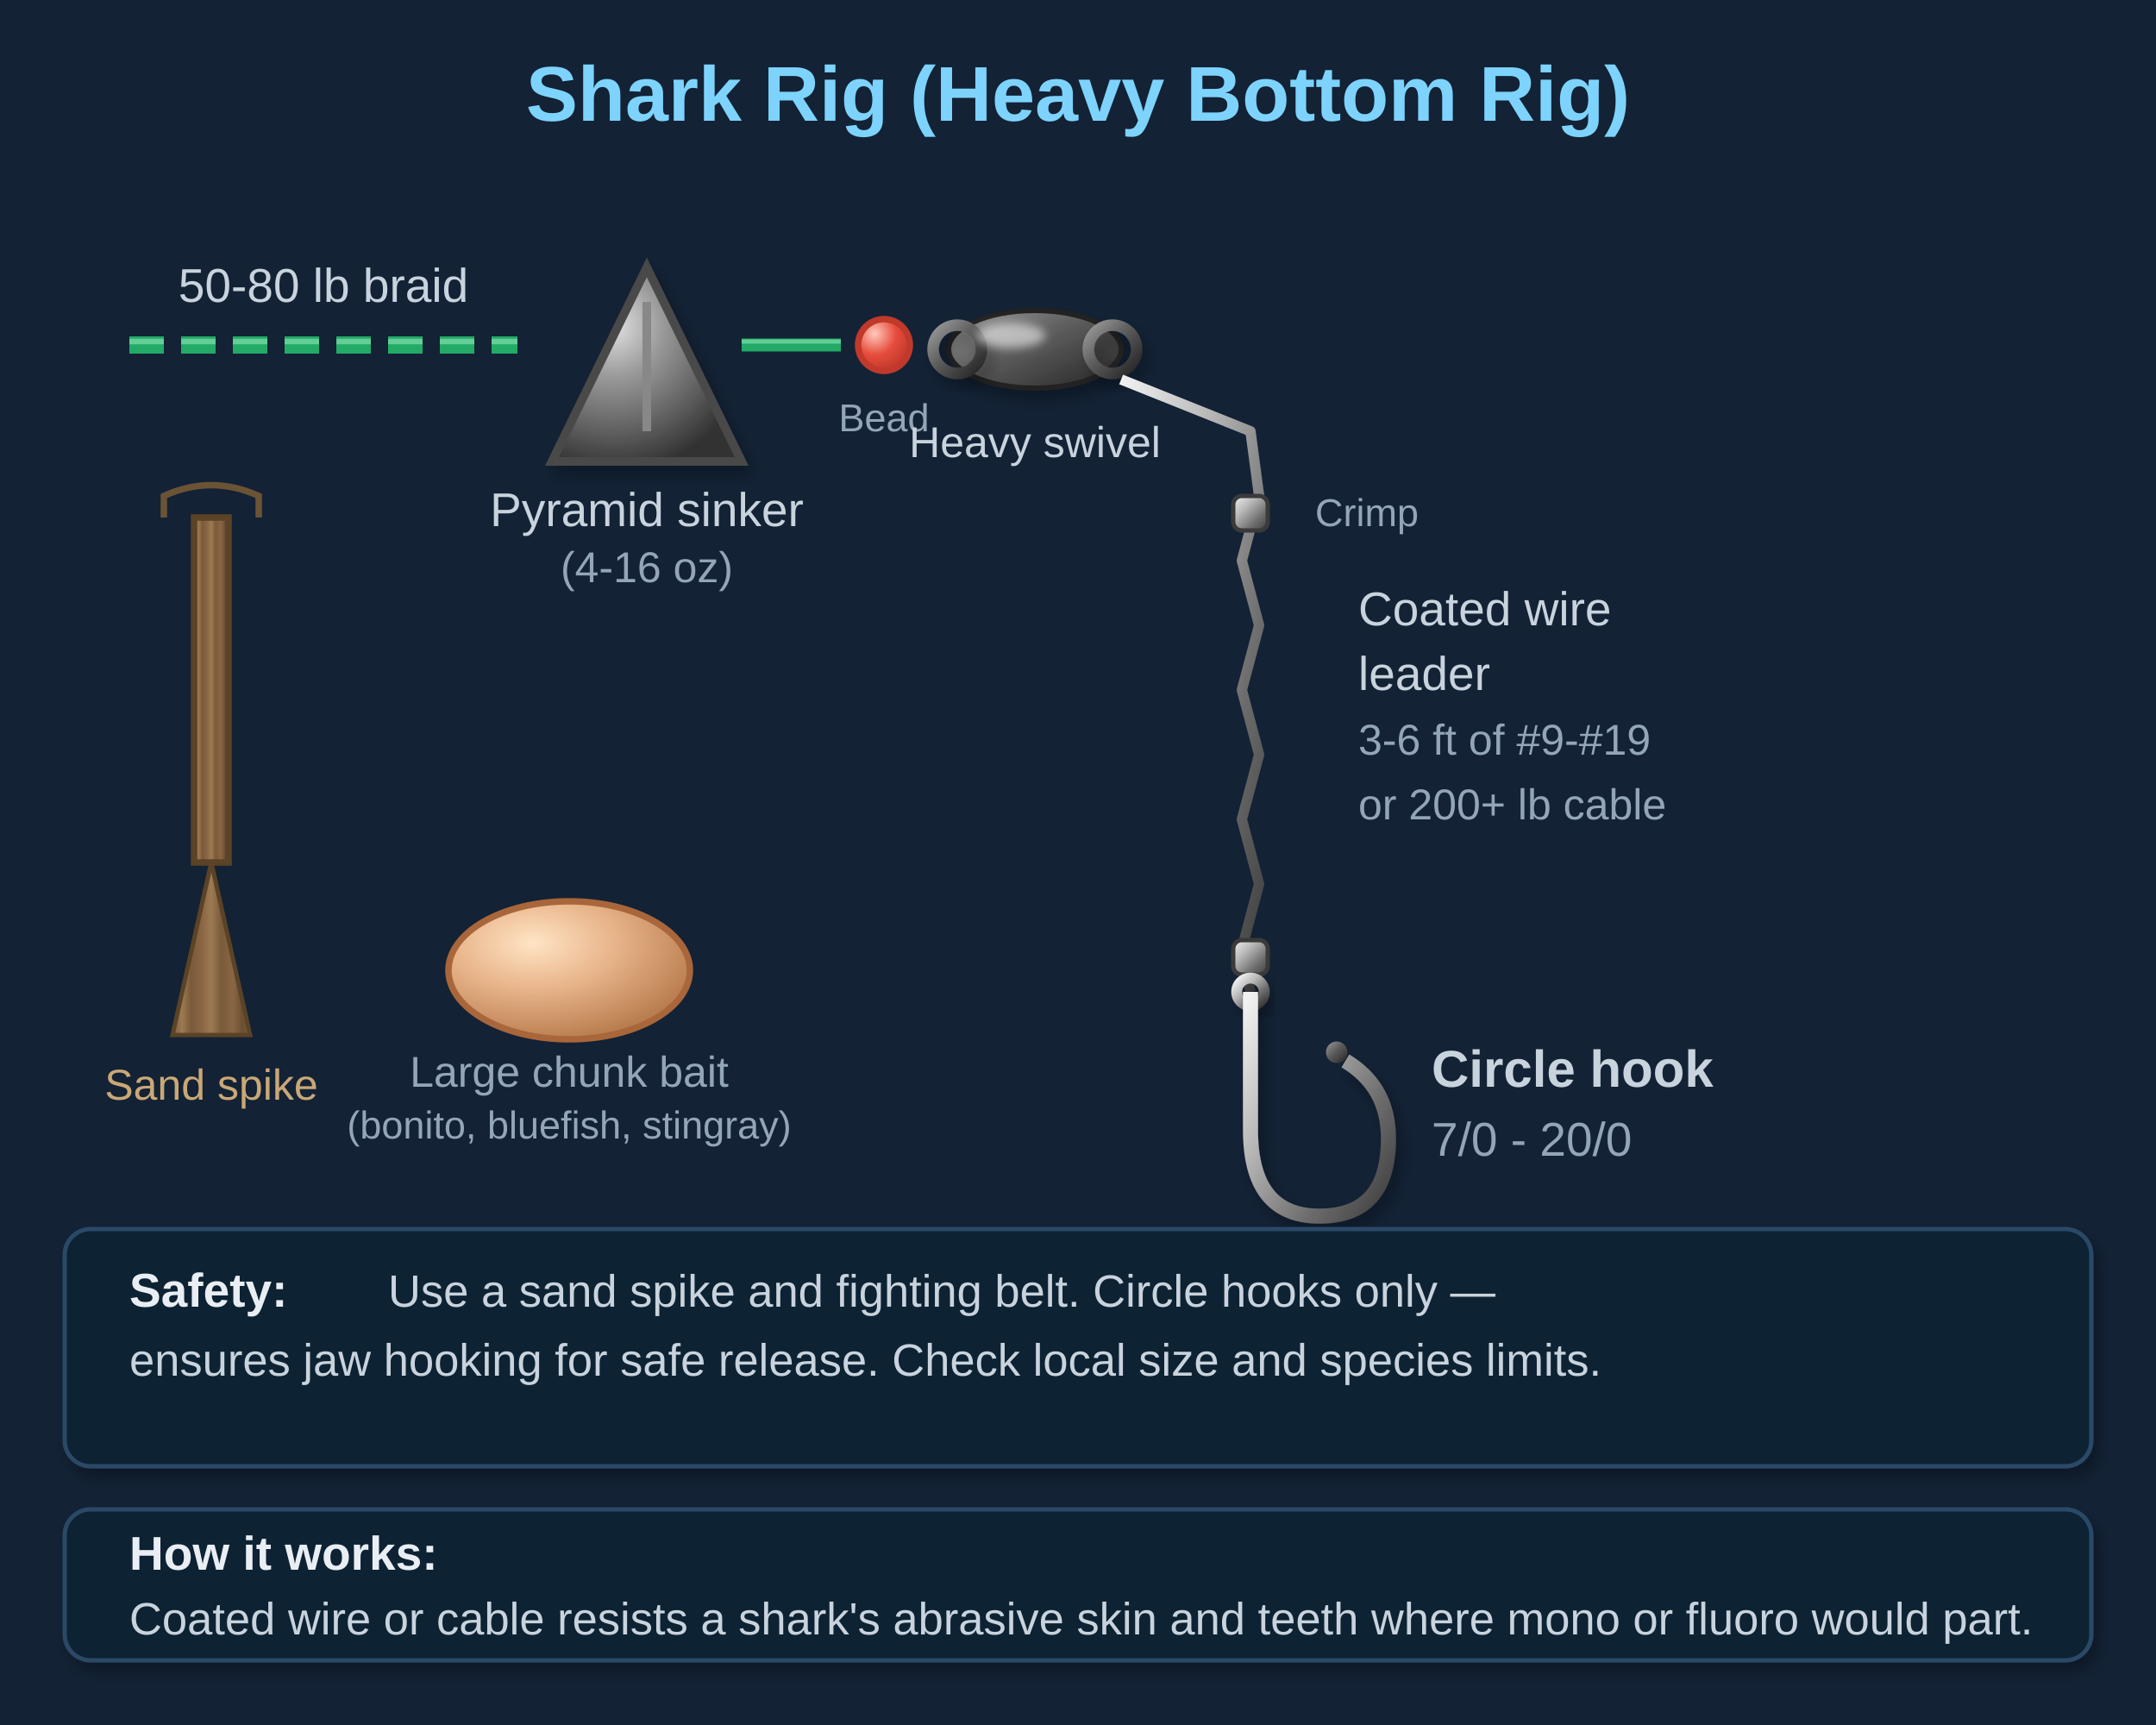
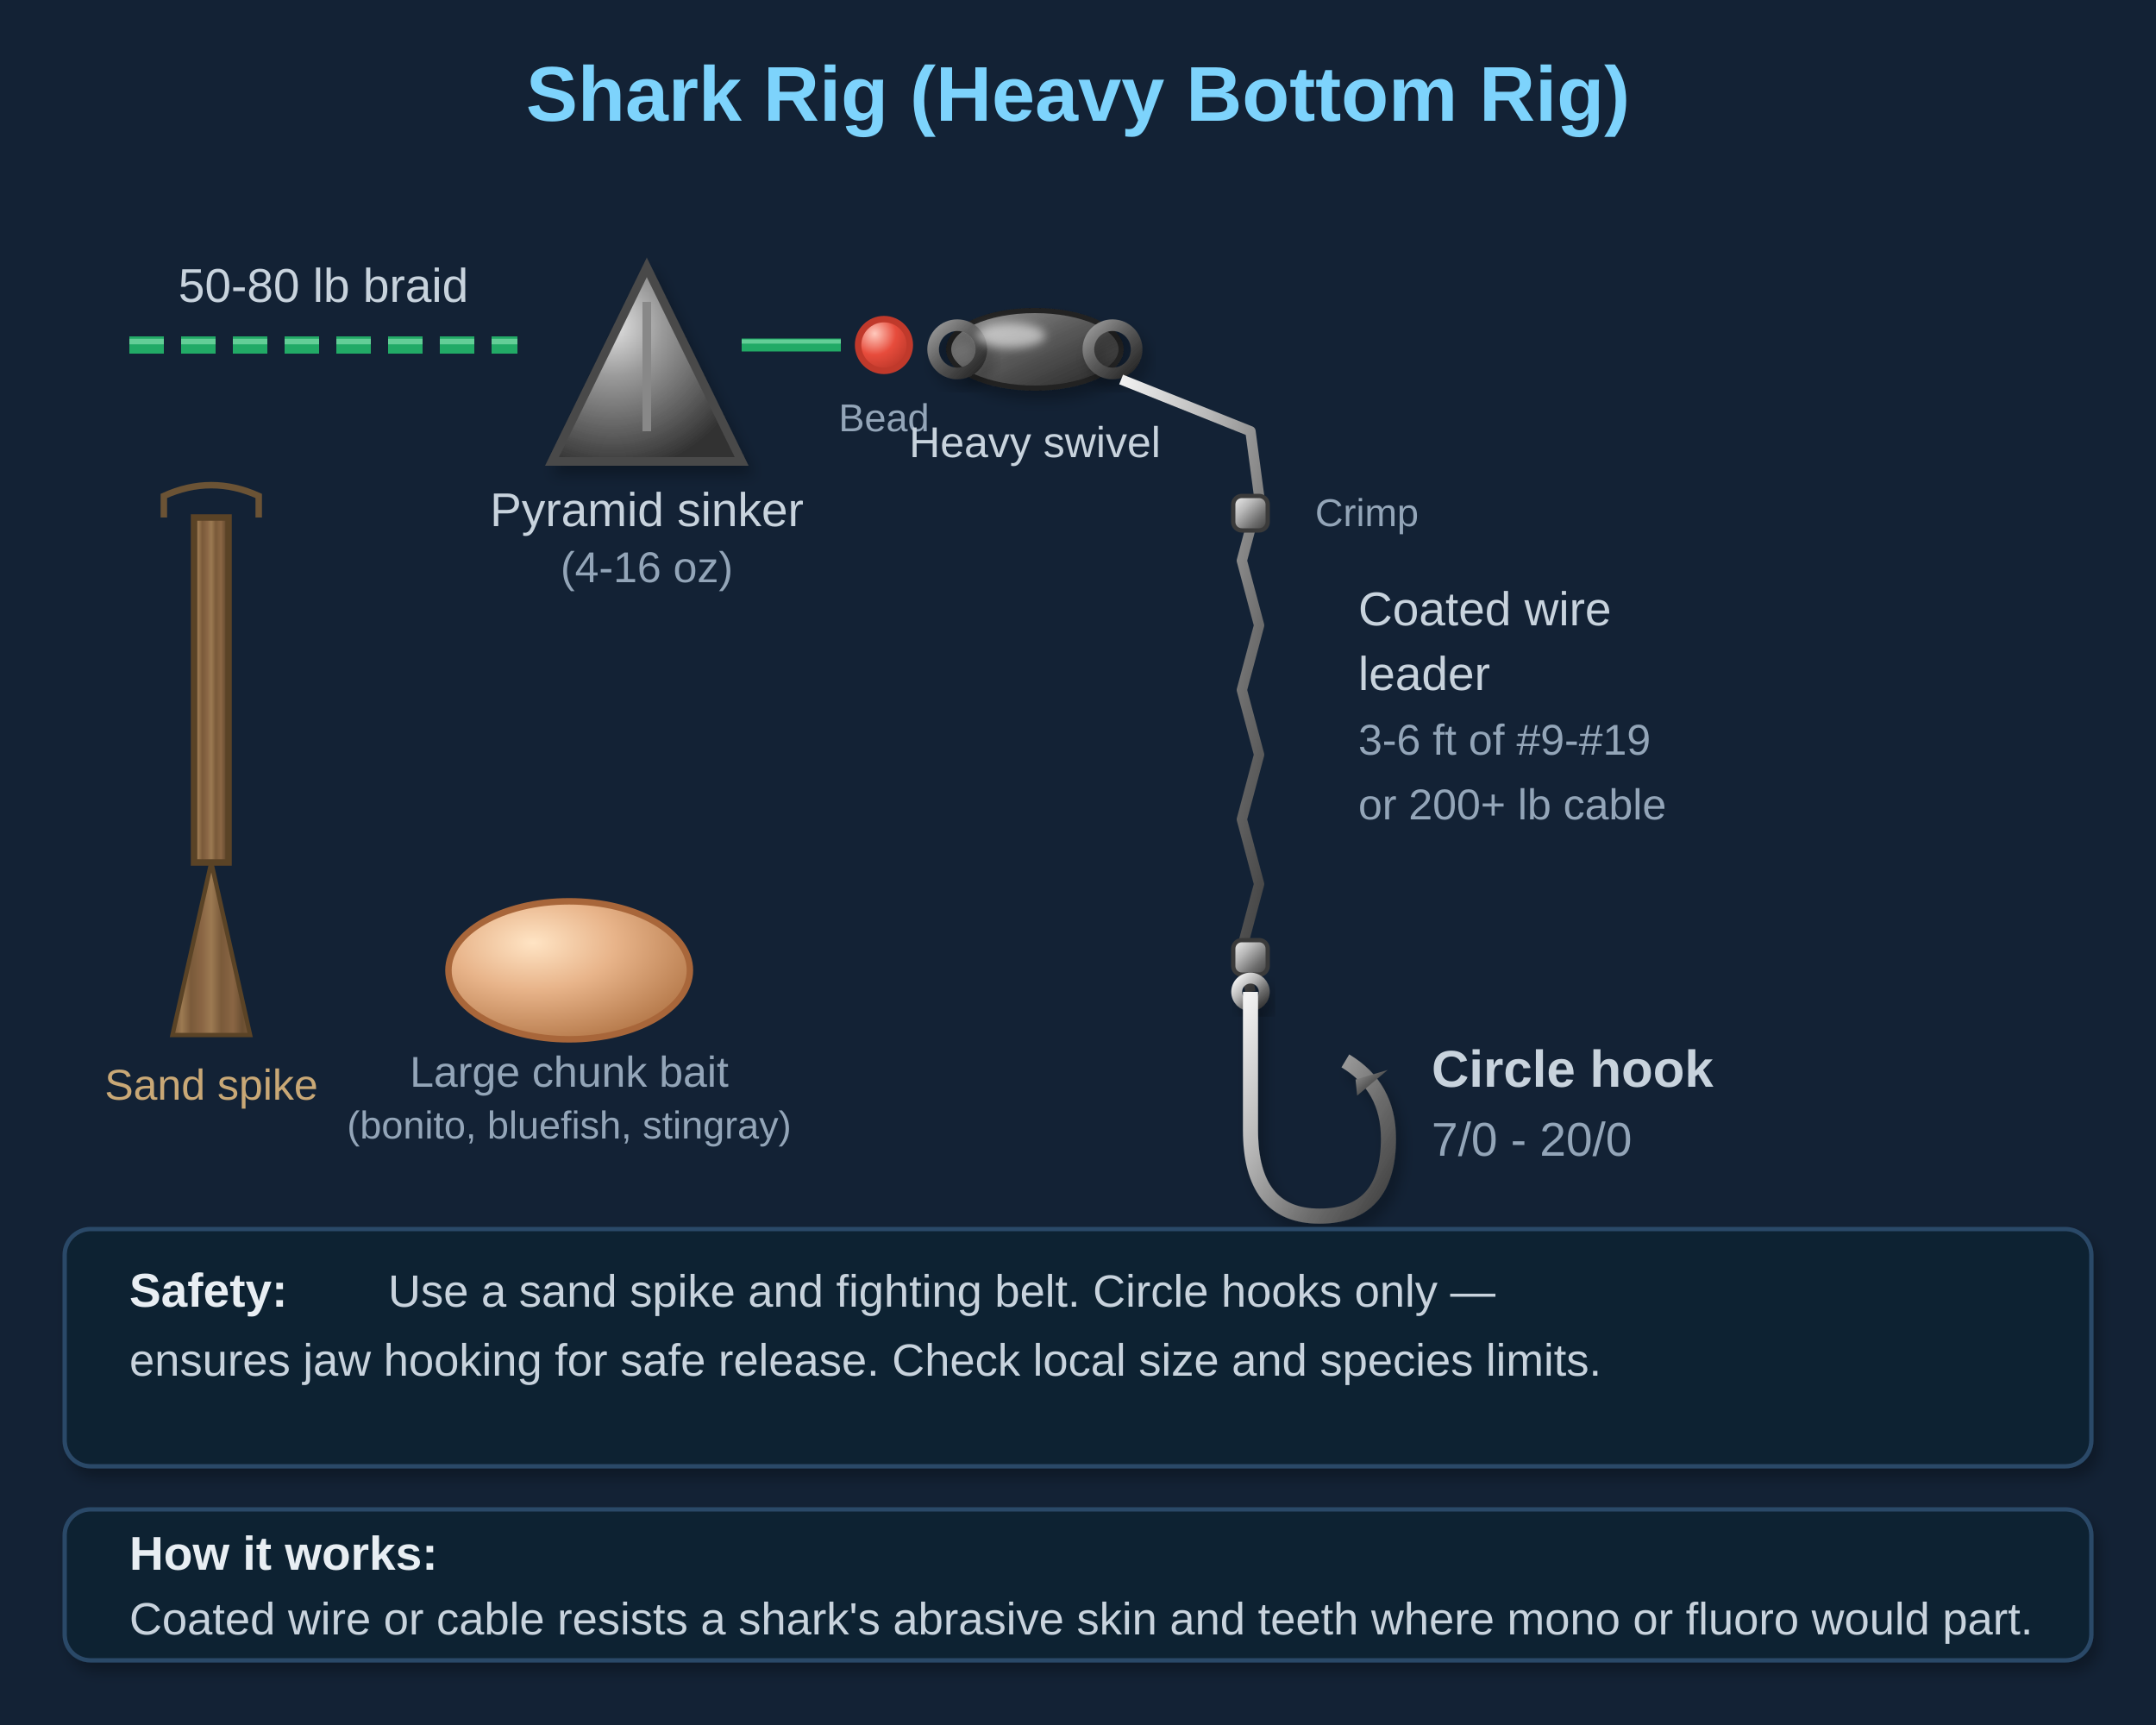
<svg xmlns="http://www.w3.org/2000/svg" viewBox="0 0 500 400" font-family="Arial, sans-serif">
  <rect x="0" y="0" width="500" height="400" fill="#132235" />
  <defs>
    <radialGradient id="beadGrad_e74c3c" cx="32%" cy="28%" r="75%">
      <stop offset="0%" stop-color="#ffc9bd" />
      <stop offset="55%" stop-color="#e74c3c" />
      <stop offset="100%" stop-color="#c0392b" />
    </radialGradient>
    <linearGradient id="woodGrain" x1="0%" y1="0%" x2="100%" y2="0%">
      <stop offset="0%" stop-color="#7a5a3a" />
      <stop offset="12%" stop-color="#9c7a52" />
      <stop offset="24%" stop-color="#7a5a3a" />
      <stop offset="38%" stop-color="#8a6644" />
      <stop offset="50%" stop-color="#9c7a52" />
      <stop offset="63%" stop-color="#7a5a3a" />
      <stop offset="78%" stop-color="#8a6644" />
      <stop offset="90%" stop-color="#6b4f32" />
      <stop offset="100%" stop-color="#7a5a3a" />
    </linearGradient>
  </defs>
  <defs>
    <radialGradient id="baitGrad" cx="35%" cy="30%" r="75%">
      <stop offset="0%" stop-color="#ffe4c4" />
      <stop offset="45%" stop-color="#e8b48a" />
      <stop offset="100%" stop-color="#b5794a" />
    </radialGradient>
    <filter id="glossBlur" x="-60%" y="-60%" width="220%" height="220%">
      <feGaussianBlur stdDeviation="1.1" />
    </filter>
  </defs>
  <defs>
    <linearGradient id="steelGrad" x1="0%" y1="0%" x2="100%" y2="100%">
      <stop offset="0%" stop-color="#f2f2f2" />
      <stop offset="35%" stop-color="#b8b8b8" />
      <stop offset="70%" stop-color="#6e6e6e" />
      <stop offset="100%" stop-color="#3d3d3d" />
    </linearGradient>
    <linearGradient id="steelGradDark" x1="0%" y1="0%" x2="100%" y2="100%">
      <stop offset="0%" stop-color="#9a9a9a" />
      <stop offset="45%" stop-color="#5c5c5c" />
      <stop offset="100%" stop-color="#242424" />
    </linearGradient>
    <radialGradient id="leadGrad" cx="32%" cy="30%" r="75%">
      <stop offset="0%" stop-color="#e2e2e2" />
      <stop offset="35%" stop-color="#9a9a9a" />
      <stop offset="75%" stop-color="#5c5c5c" />
      <stop offset="100%" stop-color="#333333" />
    </radialGradient>
    <filter id="softShadow" x="-40%" y="-40%" width="180%" height="180%">
      <feDropShadow dx="1.4" dy="2.2" stdDeviation="1.6" flood-color="#000000" flood-opacity="0.28" />
    </filter>
  </defs>
  <text x="250" y="28" text-anchor="middle" font-size="18" font-weight="bold" fill="#7DD3FC">Shark Rig (Heavy Bottom Rig)</text>
  <line x1="30" y1="80" x2="120" y2="80" stroke="#2a6" stroke-width="4" stroke-dasharray="8,4" />
  <line x1="30" y1="79.2" x2="120" y2="79.2" stroke="#8fe6b8" stroke-width="1.28" stroke-dasharray="8,4" opacity="0.6" />
  <text x="75" y="70" text-anchor="middle" font-size="11" fill="#c8d3dd">50-80 lb braid</text>
  <g transform="translate(128, 62)">
    <polygon points="22,0 0,45 44,45" fill="url(#leadGrad)" stroke="#4a4a4a" stroke-width="2" filter="url(#softShadow)" />
    <line x1="22" y1="8" x2="22" y2="38" stroke="#888" stroke-width="2" />
    <text x="22" y="60" text-anchor="middle" font-size="11" fill="#c8d3dd">Pyramid sinker</text>
    <text x="22" y="73" text-anchor="middle" font-size="10" fill="#93a5b8">(4-16 oz)</text>
  </g>
  <line x1="172" y1="80" x2="195" y2="80" stroke="#2a6" stroke-width="3" />
  <line x1="172" y1="79.2" x2="195" y2="79.2" stroke="#8fe6b8" stroke-width="0.96" opacity="0.6" />
  <circle cx="205" cy="80" r="6" fill="url(#beadGrad_e74c3c)" stroke="#c0392b" stroke-width="1.5" />
  <text x="205" y="100" text-anchor="middle" font-size="9" fill="#93a5b8">Bead</text>
  <g transform="translate(220, 70)">
    <ellipse cx="20.0" cy="11.0" rx="20.0" ry="9.0" fill="url(#steelGradDark)" stroke="#222222" stroke-width="1.2" filter="url(#softShadow)" />
    <circle cx="2.0" cy="11.0" r="5.6" fill="none" stroke="url(#steelGradDark)" stroke-width="2.69" filter="url(#softShadow)" />
    <circle cx="38.0" cy="11.0" r="5.6" fill="none" stroke="url(#steelGradDark)" stroke-width="2.69" filter="url(#softShadow)" />
    <ellipse cx="14.4" cy="7.8" rx="8.0" ry="2.9" fill="#ffffff" opacity="0.55" filter="url(#glossBlur)" />
    <text x="20" y="36" text-anchor="middle" font-size="10" fill="#c8d3dd">Heavy swivel</text>
  </g>
  <path d="M260 88 L290 100 L292 115 L288 130 L292 145 L288 160 L292 175 L288 190 L292 205 L288 220 L290 230" fill="none" stroke="url(#steelGrad)" stroke-width="2.4" stroke-linejoin="round" />
  <text x="315" y="145" font-size="11" fill="#c8d3dd">Coated wire</text>
  <text x="315" y="160" font-size="11" fill="#c8d3dd">leader</text>
  <text x="315" y="175" font-size="10" fill="#93a5b8">3-6 ft of #9-#19</text>
  <text x="315" y="190" font-size="10" fill="#93a5b8">or 200+ lb cable</text>
  <rect x="286" y="115" width="8" height="8" rx="2" fill="url(#steelGrad)" stroke="#3a3a3a" stroke-width="1" />
  <text x="305" y="122" font-size="9" fill="#93a5b8">Crimp</text>
  <rect x="286" y="218" width="8" height="8" rx="2" fill="url(#steelGrad)" stroke="#3a3a3a" stroke-width="1" />
  <g transform="translate(272, 230)">
    <circle cx="18" cy="0" r="3.2" fill="none" stroke="url(#steelGrad)" stroke-width="2.52" filter="url(#softShadow)" />
    <path d="M18 0 L18 32 Q18 52 34 52 Q50 52 50 34 Q50 22 40 16" fill="none" stroke="url(#steelGrad)" stroke-width="3.5" filter="url(#softShadow)" />
-     <circle cx="38" cy="14" r="2.5" fill="url(#steelGradDark)" />
+     <path d="M42.36 20.33 L49.82 18.10 L42.74 24.06 Z" fill="url(#steelGradDark)" />
    <text x="60" y="22" font-size="12" fill="#c8d3dd" font-weight="bold">Circle hook</text>
    <text x="60" y="38" font-size="11" fill="#93a5b8">7/0 - 20/0</text>
  </g>
  <g transform="translate(110, 210)">
    <ellipse cx="22" cy="15" rx="28" ry="16" fill="url(#baitGrad)" stroke="#a8663a" stroke-width="1.5" />
    <text x="22" y="42" text-anchor="middle" font-size="10" fill="#93a5b8">Large chunk bait</text>
    <text x="22" y="54" text-anchor="middle" font-size="9" fill="#93a5b8">(bonito, bluefish, stingray)</text>
  </g>
  <g transform="translate(30, 120)">
    <rect x="15" y="0" width="8" height="80" fill="url(#woodGrain)" stroke="#5a4326" stroke-width="1.5" />
    <polygon points="19,80 10,120 28,120" fill="url(#woodGrain)" stroke="#5a4326" stroke-width="1" />
    <text x="19" y="135" text-anchor="middle" font-size="10" fill="#c9a876">Sand spike</text>
    <path d="M8 0 L8 -5 Q19 -10 30 -5 L30 0" fill="none" stroke="#6B5335" stroke-width="1.5" />
  </g>
  <rect x="15" y="285" width="470" height="55" rx="6" fill="#0f2032" stroke="#2c4a68" stroke-width="1" filter="url(#softShadow)" />
  <text x="30" y="303" font-size="11" fill="#e8eef3" font-weight="bold">Safety:</text>
  <text x="90" y="303" font-size="10.5" fill="#c8d3dd">Use a sand spike and fighting belt. Circle hooks only —</text>
  <text x="30" y="319" font-size="10.5" fill="#c8d3dd">ensures jaw hooking for safe release. Check local size and species limits.</text>
  <rect x="15" y="350" width="470" height="35" rx="6" fill="#0f2032" stroke="#2c4a68" stroke-width="1" filter="url(#softShadow)" />
  <text x="30" y="364" font-size="11" fill="#e8eef3" font-weight="bold">How it works:</text>
  <text x="30" y="379" font-size="10.5" fill="#c8d3dd">Coated wire or cable resists a shark's abrasive skin and teeth where mono or fluoro would part.</text>
</svg>
